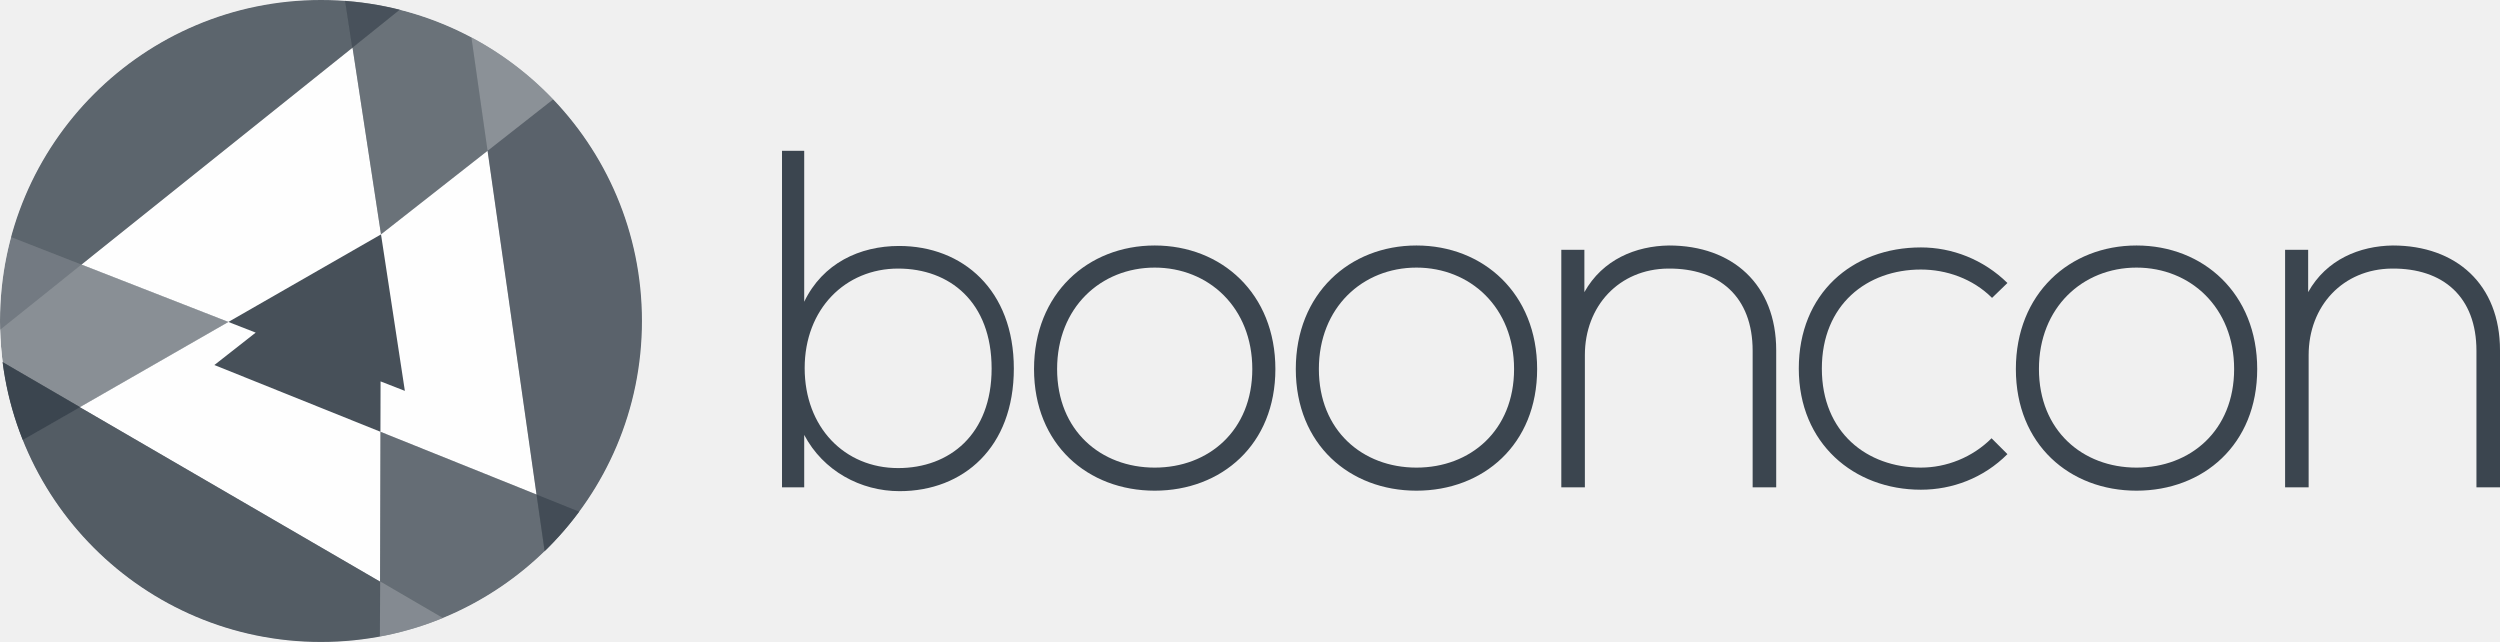
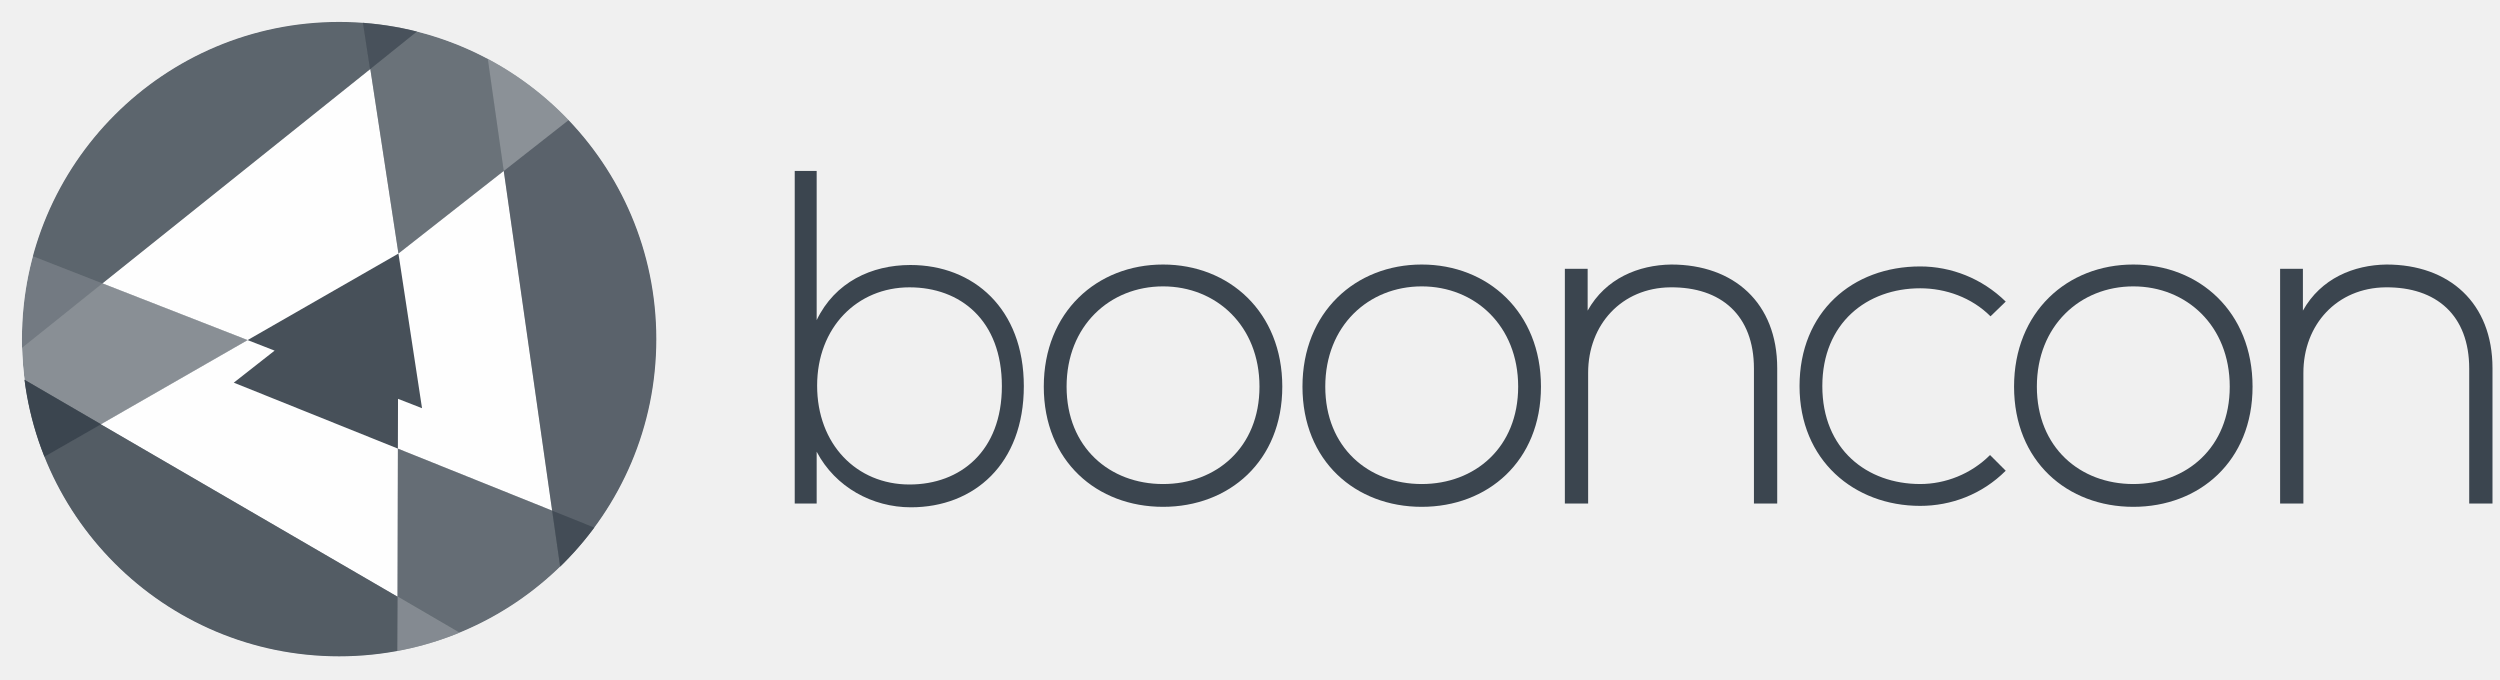
- <svg xmlns="http://www.w3.org/2000/svg" xmlns:xlink="http://www.w3.org/1999/xlink" version="1.1" x="0px" y="0px" width="225.315px" height="57.855px" viewBox="0 0 225.315 57.855" enable-background="new 0 0 225.315 57.855" xml:space="preserve">
-   <g id="raw" display="none">
+ <svg xmlns="http://www.w3.org/2000/svg" xmlns:xlink="http://www.w3.org/1999/xlink" version="1.1" viewBox="0 0 228 62" xml:space="preserve">
+   <g display="none" transform="translate(2,2)">
    <circle display="inline" opacity="0.6" fill="#58595B" cx="-579.399" cy="122.894" r="198" />
    <g display="inline" opacity="0.8">
      <polygon fill="#ED1C24" points="-446.43,229.935 -645.161,150.07 -476.628,17.906   " />
    </g>
    <g display="inline" opacity="0.8">
      <polygon fill="#ED1C24" points="-527.645,166.015 -727.15,88.104 -559.922,-45.708   " />
    </g>
    <g display="inline" opacity="0.8">
      <polygon fill="#ED1C24" points="-542.97,283.657 -728.157,176.059 -542.379,69.489   " />
    </g>
    <g display="inline" opacity="0.8">
      <polygon fill="#FFFFFF" points="-149.364,81.331 -149.478,81.418 -243.525,135.368 -226.667,141.952 -252.161,161.944     -149.715,203.114 -149.63,172.037 -134.646,177.89   " />
    </g>
    <g display="inline" opacity="0.8">
      <polygon fill="#ED1C24" points="-542.636,68.126 -542.639,68.094 -542.812,68.216   " />
    </g>
    <g display="inline" opacity="0.8">
      <polygon fill="#ED1C24" points="-542.626,68.122 -542.636,68.126 -542.63,68.186   " />
    </g>
    <g display="inline" opacity="0.8">
      <polygon fill="#ED1C24" points="-544.584,69.667 -544.587,69.668 -544.584,69.729   " />
    </g>
  </g>
-   <g id="Layer_1">
+   <g transform="translate(2,2)">
    <defs>
      <path id="SVGID_1_" d="M28.928,0C12.951,0,0,12.951,0,28.928s12.951,28.928,28.928,28.928s28.928-12.951,28.928-28.928    S44.904,0,28.928,0z M34.287,38.913L34.25,52.415L7.194,36.695l13.388-7.68L7.341,23.845l24.432-19.55l2.565,16.826l9.604-7.532    l4.412,30.978L34.287,38.913z" />
    </defs>
    <clipPath id="SVGID_2_">
      <use xlink:href="#SVGID_1_" overflow="visible" opacity="0.6" />
    </clipPath>
-     <circle opacity="0.96" fill="#FFFFFF" cx="28.927" cy="28.927" r="28.927" />
+     <circle id="bc-logo-main-circle-bg" opacity="0.96" fill="#FFFFFF" cx="28.927" cy="28.927" r="28.927" />
    <circle opacity="0.6" clip-path="url(#SVGID_2_)" fill="#3B454F" cx="28.928" cy="28.928" r="28.928" />
    <g opacity="0.4" clip-path="url(#SVGID_2_)">
      <polygon fill="#3B454F" points="75.026,55.284 19.32,32.898 66.56,-4.148   " />
    </g>
    <g opacity="0.4" clip-path="url(#SVGID_2_)">
      <polygon fill="#3B454F" points="36.489,35.228 -15.349,14.984 28.103,-19.784   " />
    </g>
    <g opacity="0.4" clip-path="url(#SVGID_2_)">
      <polygon fill="#3B454F" points="34.179,78.288 -15.249,49.57 34.336,21.125   " />
    </g>
    <g opacity="0.4" clip-path="url(#SVGID_2_)">
      <polygon fill="#3B454F" points="34.338,21.121 34.322,21.134 20.582,29.016 23.045,29.977 19.32,32.898 34.287,38.913     34.299,34.373 36.489,35.228   " />
    </g>
    <g opacity="0.4" clip-path="url(#SVGID_2_)">
      <polygon fill="#3B454F" points="34.299,20.926 34.298,20.921 34.273,20.939   " />
    </g>
    <g opacity="0.4" clip-path="url(#SVGID_2_)">
      <polygon fill="#3B454F" points="34.301,20.926 34.299,20.926 34.3,20.935   " />
    </g>
    <g opacity="0.4" clip-path="url(#SVGID_2_)">
      <polygon fill="#3B454F" points="34.015,21.151 34.014,21.151 34.014,21.16   " />
    </g>
    <polyline opacity="0.4" clip-path="url(#SVGID_2_)" fill="#3B454F" points="34.322,21.134 66.013,-3.719 28.451,-17.281    34.322,21.134  " />
    <line opacity="0.4" clip-path="url(#SVGID_2_)" fill="#3B454F" x1="43.942" y1="13.589" x2="48.354" y2="44.566" />
    <polygon opacity="0.35" clip-path="url(#SVGID_2_)" fill="#3B454F" points="52.923,76.648 39.373,-18.492 89.888,14.406  " />
    <polygon opacity="0.3" clip-path="url(#SVGID_2_)" fill="#3B454F" points="-20.878,46.45 54.122,-13.635 -5.223,-24.228  " />
    <polygon opacity="0.5" clip-path="url(#SVGID_2_)" fill="#3B454F" points="-22.903,19.181 60.172,67.489 3.052,86.759  " />
    <polyline opacity="0.46" clip-path="url(#SVGID_2_)" fill="#3B454F" points="34.287,38.913 34.179,78.288 58.805,55.284    53.043,46.45 34.287,38.913  " />
    <polygon clip-path="url(#SVGID_2_)" fill="#3B454F" points="7.217,36.697 -0.159,32.406 -0.784,41.281  " />
    <polygon opacity="0.01" clip-path="url(#SVGID_2_)" fill="#FFFFFF" points="7.341,23.859 -1.596,20.344 -0.556,30.169  " />
    <polygon opacity="0.3" clip-path="url(#SVGID_2_)" fill="#FFFFFF" points="43.942,13.593 52.942,6.531 42.281,1.926  " />
    <polygon opacity="0.6" clip-path="url(#SVGID_2_)" fill="#3B454F" points="31.751,4.313 39.821,-2.178 30.627,-3.039  " />
    <polygon opacity="0.3" clip-path="url(#SVGID_2_)" fill="#FFFFFF" points="34.263,52.406 40.779,56.203 34.236,57.735  " />
    <polygon opacity="0.7" clip-path="url(#SVGID_2_)" fill="#3B454F" points="48.354,44.566 49.31,51.219 53.043,46.45  " />
  </g>
-   <g id="Layer_2">
+   <g transform="translate(2,2)">
    <polygon opacity="0.94" fill="#3B454F" points="36.489,35.228 34.338,21.121 34.322,21.134 20.582,29.016 23.045,29.977    19.32,32.898 34.287,38.913 34.299,34.373  " />
-     <g>
+     <g id="bc-logo-main-text-wrap">
      <path fill="#3B454F" d="M72.48,13.589v13.606c1.668-3.467,5.005-5.027,8.55-5.027c5.755,0,10.343,3.986,10.343,11.049    c0,7.107-4.546,11.049-10.301,11.049c-3.503,0-6.881-1.819-8.592-5.069v4.723h-2.001V13.589H72.48z M72.522,33.174    c0,5.33,3.586,9.012,8.425,9.012c4.629,0,8.424-3.032,8.424-8.969c0-6.022-3.795-9.012-8.424-9.012    C76.192,24.205,72.522,27.845,72.522,33.174z" />
      <path fill="#3B454F" d="M93.193,33.261c0-6.803,4.854-11.136,10.876-11.136c6.023,0,10.876,4.333,10.876,11.136    s-4.854,10.962-10.876,10.962C98.046,44.223,93.193,40.063,93.193,33.261z M112.865,33.261c0-5.546-3.943-9.143-8.796-9.143    s-8.796,3.596-8.796,9.143c0,5.547,3.943,8.883,8.796,8.883S112.865,38.808,112.865,33.261z" />
      <path fill="#3B454F" d="M116.785,33.261c0-6.803,4.853-11.136,10.876-11.136s10.875,4.333,10.875,11.136    s-4.853,10.962-10.875,10.962S116.785,40.063,116.785,33.261z M136.457,33.261c0-5.546-3.943-9.143-8.796-9.143    c-4.853,0-8.796,3.596-8.796,9.143c0,5.547,3.943,8.883,8.796,8.883C132.514,42.144,136.457,38.808,136.457,33.261z" />
      <path fill="#3B454F" d="M142.794,22.515v3.813c1.646-2.946,4.636-4.16,7.625-4.203c5.72,0,9.663,3.51,9.663,9.446V43.92h-2.123    V31.614c0-4.853-2.989-7.453-7.625-7.409c-4.42,0.043-7.496,3.38-7.496,7.799V43.92h-2.123V22.515H142.794z" />
      <path fill="#3B454F" d="M180.922,40.93c-2.166,2.167-4.983,3.206-7.799,3.206c-6.023,0-11.005-4.16-11.005-10.919    s4.81-10.918,11.005-10.918c2.816,0,5.633,1.083,7.799,3.206l-1.387,1.343c-1.733-1.733-4.116-2.556-6.413-2.556    c-4.853,0-8.926,3.163-8.926,8.925c0,5.763,4.073,8.926,8.926,8.926c2.296,0,4.636-0.91,6.37-2.643L180.922,40.93z" />
      <path fill="#3B454F" d="M181.682,33.261c0-6.803,4.853-11.136,10.875-11.136c6.023,0,10.876,4.333,10.876,11.136    s-4.853,10.962-10.876,10.962C186.535,44.223,181.682,40.063,181.682,33.261z M201.353,33.261c0-5.546-3.943-9.143-8.796-9.143    c-4.853,0-8.795,3.596-8.795,9.143c0,5.547,3.943,8.883,8.795,8.883C197.41,42.144,201.353,38.808,201.353,33.261z" />
      <path fill="#3B454F" d="M208.025,22.515v3.813c1.647-2.946,4.637-4.16,7.626-4.203c5.719,0,9.664,3.51,9.664,9.446V43.92h-2.123    V31.614c0-4.853-2.99-7.453-7.626-7.409c-4.42,0.043-7.497,3.38-7.497,7.799V43.92h-2.123V22.515H208.025z" />
    </g>
  </g>
</svg>
